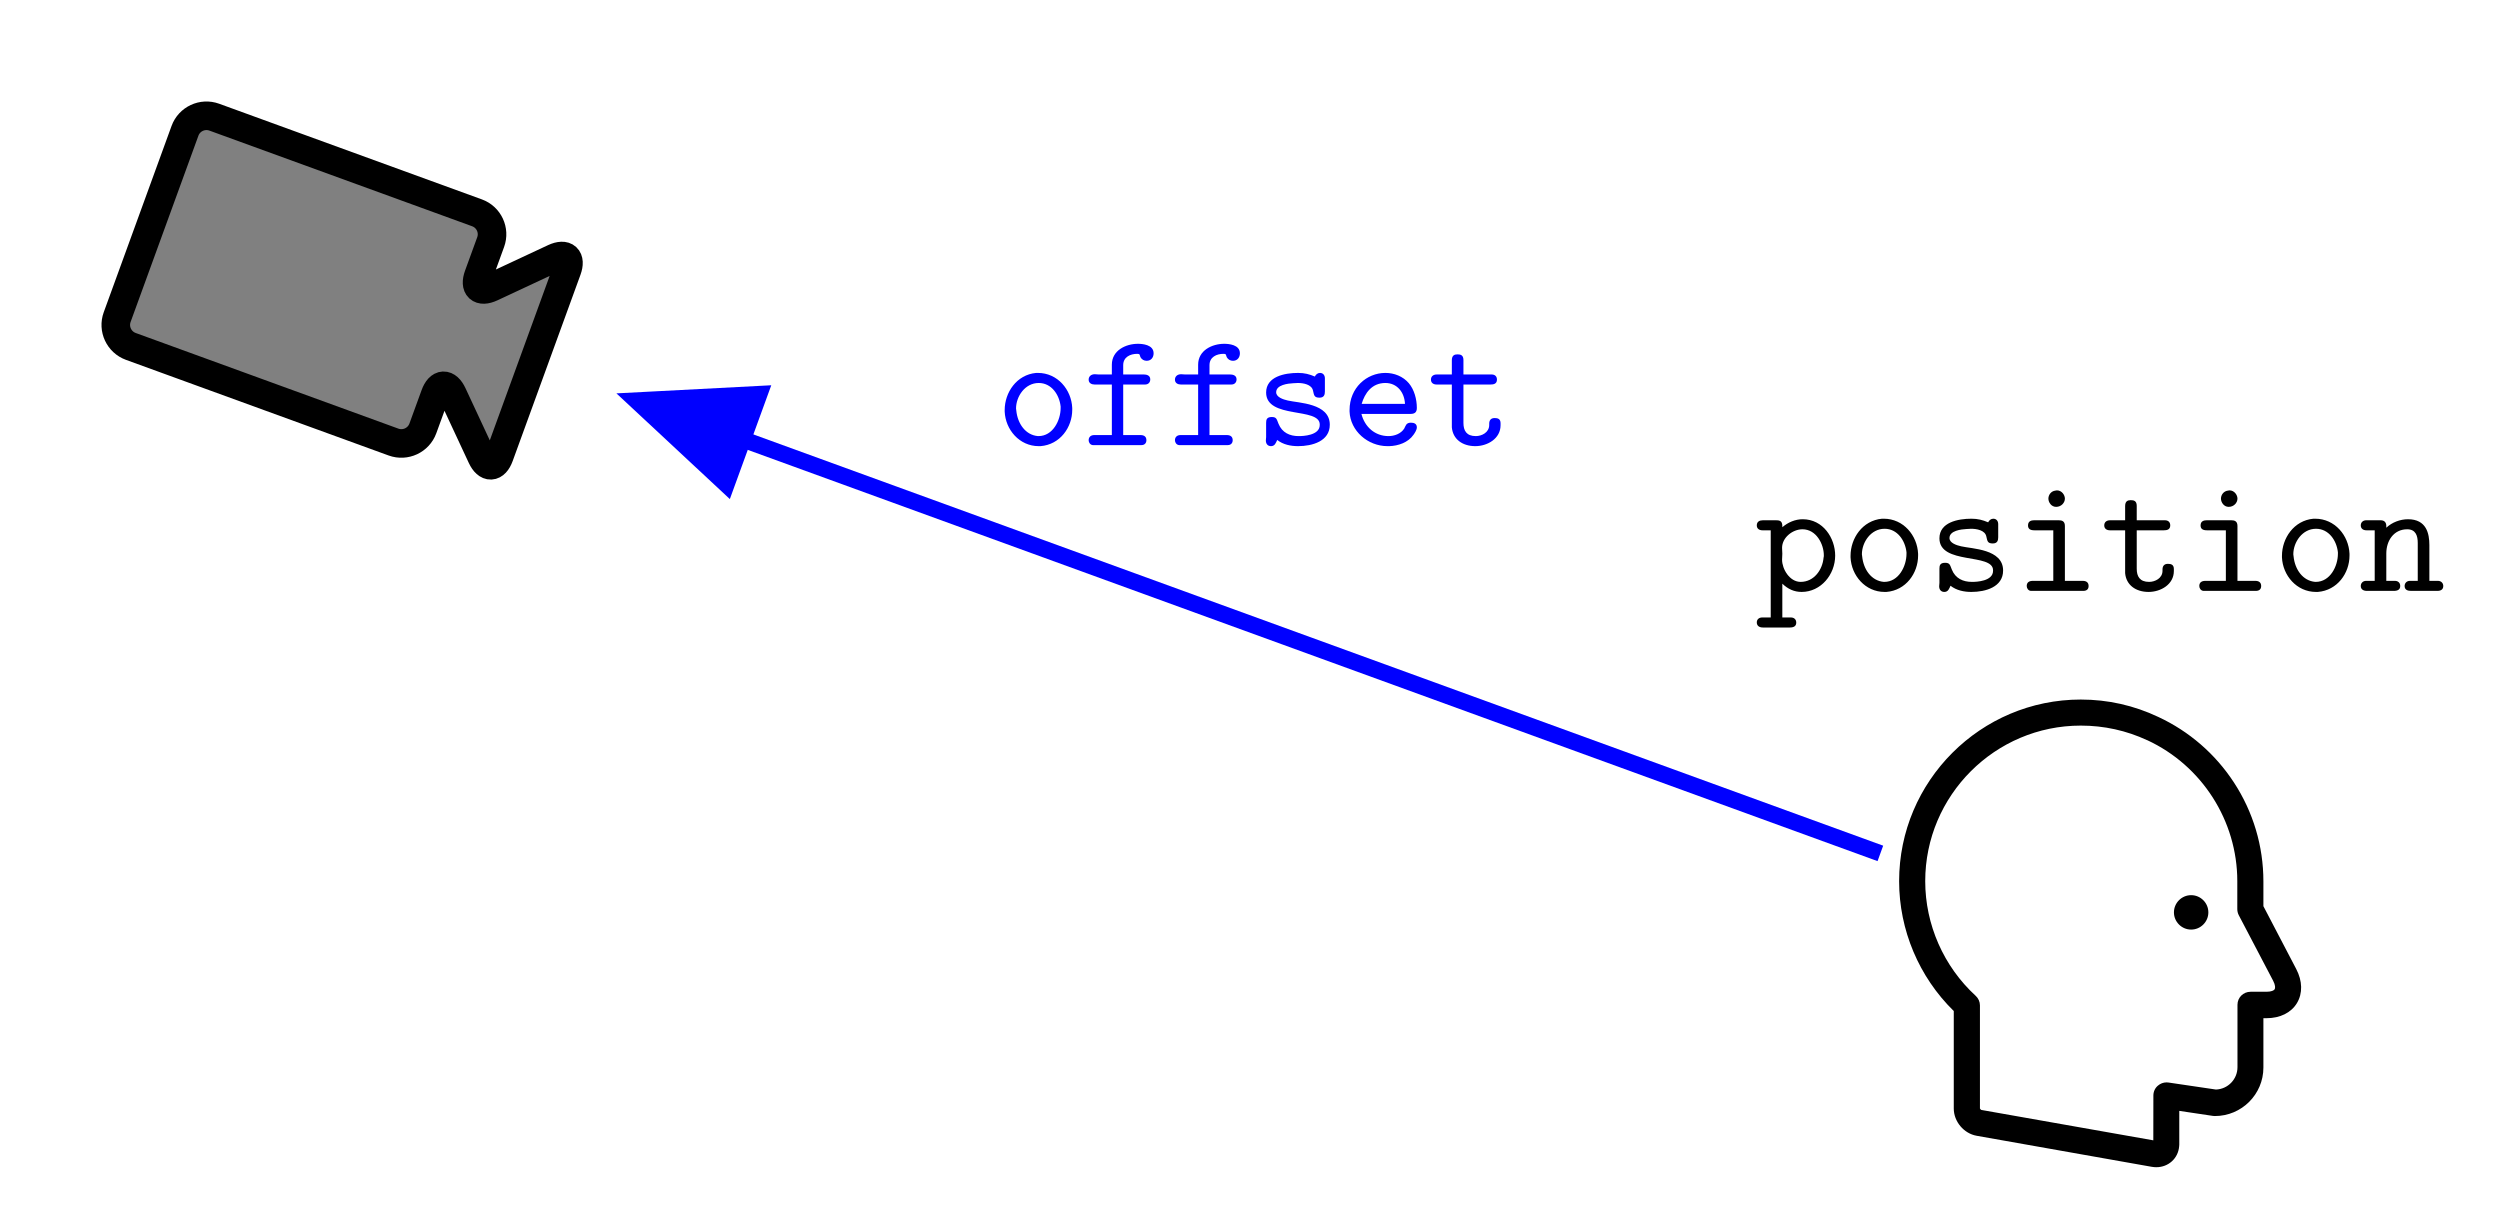
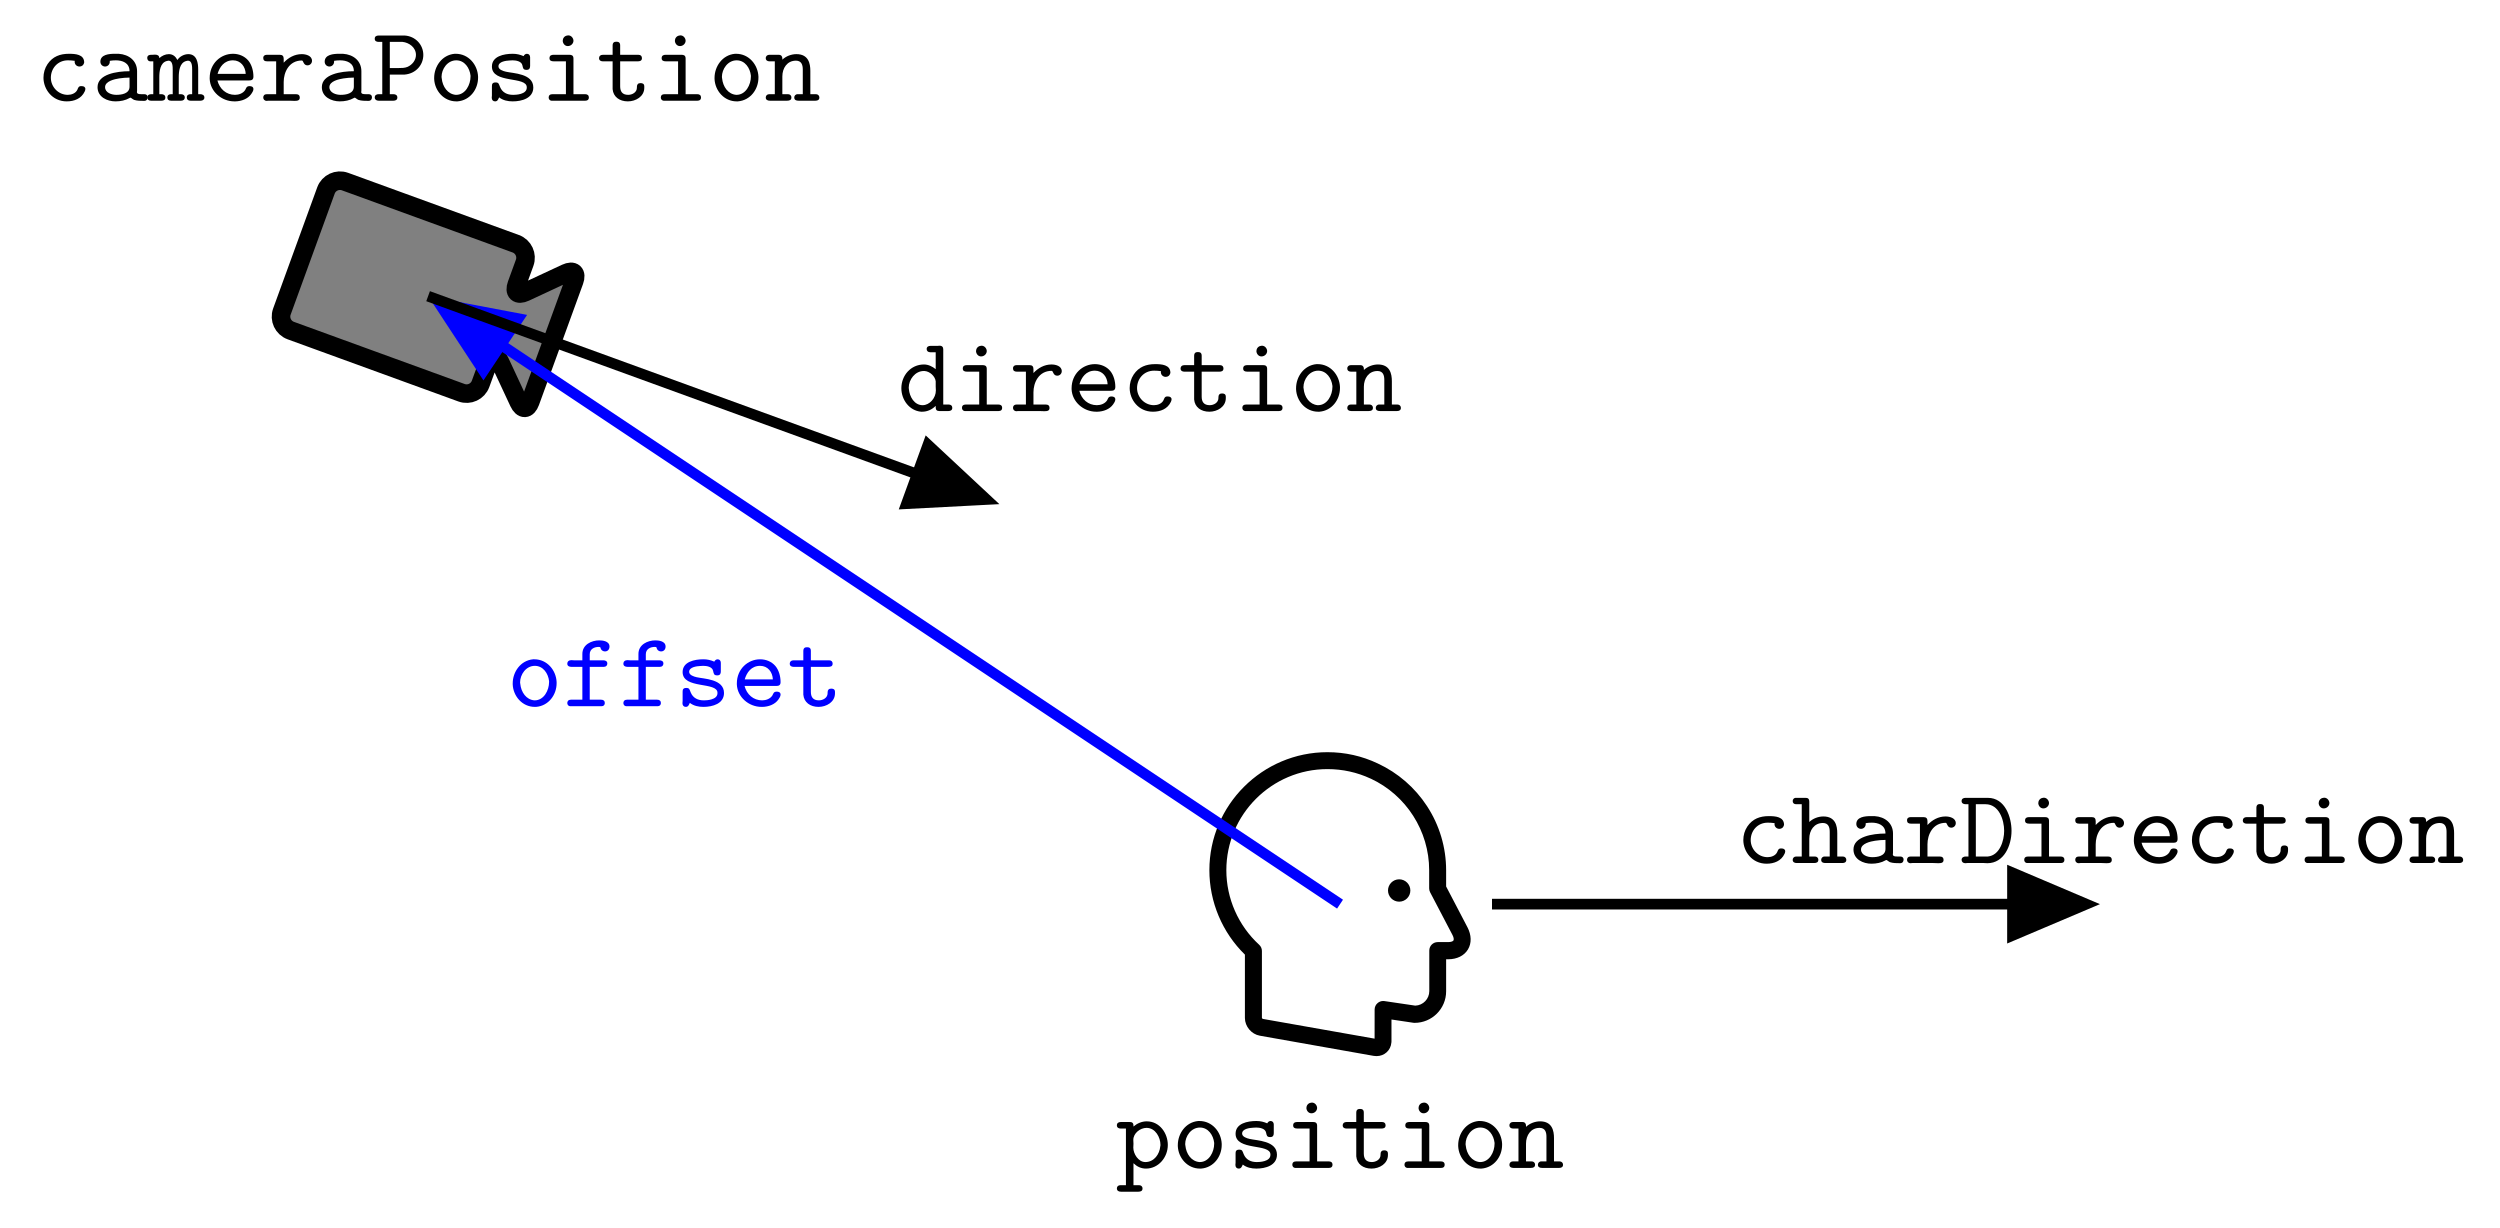
- <svg xmlns="http://www.w3.org/2000/svg" xmlns:xlink="http://www.w3.org/1999/xlink" width="151.52" height="74.062" viewBox="0 0 151.52 74.062">
+ <svg xmlns="http://www.w3.org/2000/svg" xmlns:xlink="http://www.w3.org/1999/xlink" width="233.138" height="114.463" viewBox="0 0 233.138 114.463">
  <defs>
    <g>
      <g id="glyph-0-0">
-         <path d="M 2.469 -4.391 C 1.281 -4.281 0.562 -3.203 0.562 -2.141 L 0.562 -2.047 C 0.609 -0.953 1.453 0.047 2.625 0.047 L 2.734 0.047 C 3.922 -0.047 4.656 -1.094 4.656 -2.156 L 4.656 -2.266 C 4.609 -3.375 3.766 -4.391 2.578 -4.391 Z M 1.266 -2.109 C 1.266 -2.141 1.25 -2.188 1.25 -2.234 C 1.25 -2.969 1.797 -3.781 2.625 -3.781 C 3.406 -3.781 3.875 -3.062 3.953 -2.359 L 3.953 -2.266 C 3.953 -1.516 3.484 -0.562 2.609 -0.562 L 2.578 -0.562 C 1.828 -0.625 1.344 -1.312 1.266 -2.109 Z M 1.266 -2.109 " />
+         <path d="M 3.656 -3.734 C 3.656 -3.703 3.641 -3.672 3.641 -3.656 C 3.641 -3.359 3.875 -3.203 4.094 -3.203 C 4.297 -3.203 4.469 -3.312 4.531 -3.578 C 4.531 -4.344 3.703 -4.391 3.109 -4.391 C 2.281 -4.391 1.594 -4.141 1.109 -3.422 C 0.859 -3.047 0.734 -2.609 0.734 -2.156 C 0.734 -1.109 1.531 0.047 2.906 0.047 C 3.594 0.047 4.266 -0.203 4.578 -0.875 C 4.609 -0.938 4.641 -1.031 4.641 -1.109 C 4.641 -1.281 4.5 -1.375 4.312 -1.375 L 4.219 -1.375 C 4 -1.375 3.953 -1.172 3.891 -1.031 C 3.734 -0.703 3.344 -0.562 3 -0.562 C 2.109 -0.562 1.422 -1.312 1.422 -2.156 C 1.422 -3.016 2.047 -3.781 3.016 -3.781 C 3.234 -3.781 3.438 -3.766 3.656 -3.734 Z M 3.656 -3.734 " />
      </g>
      <g id="glyph-0-1">
-         <path d="M 1.828 -4.297 L 1.031 -4.297 C 0.953 -4.297 0.875 -4.312 0.797 -4.312 C 0.562 -4.312 0.422 -4.172 0.422 -3.984 C 0.422 -3.766 0.609 -3.688 0.781 -3.688 L 1.828 -3.688 L 1.828 -0.625 L 0.984 -0.625 C 0.922 -0.625 0.844 -0.625 0.766 -0.625 C 0.531 -0.625 0.422 -0.484 0.422 -0.312 C 0.422 -0.172 0.516 -0.031 0.672 -0.016 L 3.625 -0.016 C 3.812 -0.016 3.922 -0.141 3.922 -0.312 C 3.922 -0.516 3.797 -0.625 3.562 -0.625 C 3.484 -0.625 3.422 -0.625 3.344 -0.625 L 2.516 -0.625 L 2.516 -3.688 L 3.844 -3.688 C 4.031 -3.688 4.156 -3.812 4.156 -4 C 4.156 -4.25 3.922 -4.297 3.766 -4.297 L 2.516 -4.297 L 2.516 -4.859 C 2.516 -5.359 2.953 -5.547 3.359 -5.547 C 3.562 -5.547 3.5 -5.469 3.562 -5.344 C 3.641 -5.203 3.781 -5.125 3.938 -5.125 C 4.203 -5.125 4.359 -5.328 4.359 -5.578 C 4.359 -6.109 3.672 -6.156 3.406 -6.156 C 2.688 -6.156 1.828 -5.766 1.828 -4.891 Z M 1.828 -4.297 " />
+         <path d="M 1.688 -3.734 C 1.859 -3.766 2.062 -3.781 2.25 -3.781 C 2.844 -3.781 3.531 -3.562 3.531 -2.766 C 2.328 -2.766 0.547 -2.484 0.547 -1.281 C 0.547 -0.344 1.469 0.047 2.219 0.047 C 2.688 0.047 3.156 -0.047 3.531 -0.266 C 3.562 -0.281 3.578 -0.297 3.609 -0.297 L 3.625 -0.297 C 3.672 -0.297 3.812 -0.156 3.953 -0.094 C 4.234 0 4.594 0 4.891 0 C 5.125 0 5.219 -0.156 5.219 -0.328 L 5.219 -0.359 C 5.219 -0.531 5.078 -0.625 4.906 -0.625 L 4.609 -0.625 C 4.422 -0.625 4.219 -0.641 4.219 -0.828 C 4.219 -0.875 4.234 -0.922 4.234 -0.953 L 4.234 -2.766 C 4.234 -3.719 3.5 -4.328 2.516 -4.391 L 2.156 -4.391 C 1.641 -4.391 0.812 -4.328 0.812 -3.656 C 0.812 -3.375 1.031 -3.203 1.25 -3.203 C 1.5 -3.203 1.688 -3.406 1.688 -3.641 C 1.688 -3.672 1.688 -3.703 1.688 -3.734 Z M 3.531 -2.172 L 3.531 -1.328 C 3.531 -0.672 2.797 -0.562 2.297 -0.562 C 1.875 -0.562 1.25 -0.75 1.25 -1.281 C 1.25 -1.844 2.156 -2.031 2.562 -2.094 C 2.875 -2.141 3.203 -2.172 3.531 -2.172 Z M 3.531 -2.172 " />
      </g>
      <g id="glyph-0-2">
-         <path d="M 1.391 -0.328 C 1.75 -0.047 2.203 0.047 2.656 0.047 C 3.516 0.047 4.578 -0.25 4.578 -1.25 C 4.578 -2.562 2.688 -2.562 2.031 -2.719 C 1.75 -2.781 1.328 -2.922 1.328 -3.219 C 1.328 -3.672 2.047 -3.75 2.359 -3.766 C 2.453 -3.766 2.547 -3.781 2.641 -3.781 C 2.953 -3.781 3.484 -3.703 3.562 -3.312 C 3.625 -3.047 3.625 -2.891 3.953 -2.891 C 4.234 -2.891 4.281 -3.078 4.281 -3.266 L 4.281 -4.062 C 4.281 -4.25 4.172 -4.391 3.984 -4.391 C 3.844 -4.391 3.734 -4.297 3.672 -4.172 C 3.344 -4.312 3.047 -4.391 2.656 -4.391 C 1.844 -4.391 0.719 -4.172 0.719 -3.203 C 0.719 -1.578 3.969 -2.328 3.969 -1.266 L 3.969 -1.234 C 3.969 -0.594 2.938 -0.562 2.719 -0.562 L 2.688 -0.562 C 2.156 -0.562 1.688 -0.766 1.469 -1.312 C 1.359 -1.578 1.359 -1.719 1.062 -1.719 C 0.75 -1.719 0.719 -1.547 0.719 -1.359 L 0.719 -0.5 C 0.719 -0.438 0.703 -0.375 0.703 -0.297 C 0.703 -0.078 0.828 0.047 1.016 0.047 C 1.25 0.047 1.312 -0.156 1.391 -0.328 Z M 1.391 -0.328 " />
+         <path d="M 1.078 -3.984 C 1.078 -4.25 0.875 -4.312 0.672 -4.312 C 0.594 -4.312 0.5 -4.297 0.422 -4.297 L 0.312 -4.297 C 0.125 -4.297 -0.047 -4.234 -0.047 -4 C -0.047 -3.844 0.047 -3.703 0.203 -3.688 L 0.516 -3.688 L 0.516 -0.625 C 0.453 -0.625 0.406 -0.625 0.328 -0.625 C 0.125 -0.625 -0.047 -0.531 -0.047 -0.312 C -0.047 -0.125 0.094 -0.016 0.297 -0.016 L 1.281 -0.016 C 1.484 -0.016 1.641 -0.094 1.641 -0.312 C 1.641 -0.531 1.469 -0.625 1.266 -0.625 C 1.203 -0.625 1.141 -0.625 1.078 -0.625 L 1.078 -2.188 C 1.078 -2.766 1.156 -3.562 1.781 -3.719 C 1.828 -3.734 1.891 -3.75 1.938 -3.75 C 2.328 -3.75 2.328 -3.188 2.328 -2.875 L 2.328 -0.625 L 2.188 -0.625 C 1.969 -0.625 1.828 -0.531 1.828 -0.312 C 1.828 -0.125 1.938 -0.016 2.172 -0.016 L 3.109 -0.016 C 3.312 -0.016 3.453 -0.125 3.453 -0.312 C 3.453 -0.531 3.281 -0.625 3.078 -0.625 C 3.016 -0.625 2.953 -0.625 2.891 -0.625 L 2.891 -2.188 C 2.891 -2.766 2.969 -3.562 3.594 -3.719 C 3.641 -3.734 3.703 -3.75 3.75 -3.75 C 4.141 -3.75 4.141 -3.188 4.141 -2.875 L 4.141 -0.625 L 4 -0.625 C 3.781 -0.625 3.641 -0.531 3.641 -0.312 C 3.641 -0.125 3.766 -0.016 3.984 -0.016 L 4.922 -0.016 C 5.141 -0.016 5.281 -0.125 5.281 -0.312 C 5.281 -0.531 5.094 -0.625 4.891 -0.625 C 4.828 -0.625 4.766 -0.625 4.703 -0.625 L 4.703 -2.938 C 4.703 -3.484 4.609 -4.359 3.781 -4.359 C 3.375 -4.359 2.938 -4.109 2.766 -3.812 C 2.594 -4.141 2.344 -4.359 1.969 -4.359 C 1.641 -4.359 1.312 -4.203 1.078 -3.984 Z M 1.078 -3.984 " />
      </g>
      <g id="glyph-0-3">
        <path d="M 1.266 -1.906 L 4.234 -1.906 C 4.453 -1.906 4.625 -1.969 4.625 -2.266 C 4.625 -2.797 4.469 -3.375 4.141 -3.766 C 3.781 -4.188 3.25 -4.391 2.719 -4.391 C 1.578 -4.391 0.547 -3.484 0.547 -2.141 L 0.547 -2.047 C 0.594 -0.875 1.656 0.047 2.844 0.047 L 2.953 0.047 C 3.5 0.031 4.094 -0.172 4.422 -0.641 C 4.5 -0.75 4.625 -0.938 4.625 -1.094 C 4.625 -1.312 4.453 -1.375 4.266 -1.375 C 3.969 -1.375 3.953 -1.188 3.859 -1.016 C 3.656 -0.703 3.266 -0.562 2.906 -0.562 C 2.094 -0.562 1.469 -1.109 1.266 -1.906 Z M 1.281 -2.516 C 1.469 -3.156 1.891 -3.781 2.719 -3.781 C 3.438 -3.781 3.875 -3.203 3.906 -2.516 Z M 1.281 -2.516 " />
      </g>
      <g id="glyph-0-4">
+         <path d="M 2.219 -3.562 L 2.219 -3.922 C 2.219 -4.172 2.109 -4.297 1.859 -4.297 L 0.641 -4.297 C 0.453 -4.297 0.312 -4.203 0.312 -4 C 0.312 -3.781 0.438 -3.688 0.672 -3.688 L 1.516 -3.688 L 1.516 -0.625 L 0.656 -0.625 C 0.422 -0.625 0.312 -0.5 0.312 -0.312 C 0.312 -0.156 0.422 0 0.641 0 C 0.688 0 0.75 -0.016 0.797 -0.016 L 2.766 -0.016 C 2.906 -0.016 3.078 0 3.234 0 C 3.531 0 3.719 -0.047 3.719 -0.312 C 3.719 -0.5 3.609 -0.625 3.359 -0.625 L 2.219 -0.625 L 2.219 -1.766 C 2.219 -2.656 2.703 -3.766 3.922 -3.766 C 4.062 -3.766 4.047 -3.312 4.438 -3.312 C 4.656 -3.312 4.859 -3.484 4.859 -3.734 C 4.859 -4.219 4.281 -4.359 3.906 -4.359 C 3.234 -4.359 2.656 -4.031 2.219 -3.562 Z M 2.219 -3.562 " />
+       </g>
+       <g id="glyph-0-5">
+         <path d="M 0.953 -5.5 L 0.953 -0.625 L 0.625 -0.625 C 0.406 -0.625 0.25 -0.531 0.25 -0.312 C 0.25 -0.125 0.406 -0.016 0.609 -0.016 L 2 -0.016 C 2.188 -0.016 2.359 -0.094 2.359 -0.312 C 2.359 -0.516 2.219 -0.625 1.984 -0.625 L 1.656 -0.625 L 1.656 -2.453 L 3.047 -2.453 C 4.109 -2.547 4.781 -3.375 4.781 -4.281 C 4.781 -5.25 4.031 -6.031 3.047 -6.094 L 0.609 -6.094 C 0.391 -6.094 0.25 -6 0.25 -5.797 C 0.25 -5.578 0.406 -5.5 0.625 -5.5 Z M 1.656 -3.062 L 1.656 -5.5 L 2.844 -5.5 C 3.438 -5.438 4.094 -5 4.094 -4.281 C 4.094 -3.812 3.766 -3.375 3.312 -3.172 C 3.047 -3.062 2.766 -3.062 2.5 -3.062 Z M 1.656 -3.062 " />
+       </g>
+       <g id="glyph-0-6">
+         <path d="M 2.469 -4.391 C 1.281 -4.281 0.562 -3.203 0.562 -2.141 L 0.562 -2.047 C 0.609 -0.953 1.453 0.047 2.625 0.047 L 2.734 0.047 C 3.922 -0.047 4.656 -1.094 4.656 -2.156 L 4.656 -2.266 C 4.609 -3.375 3.766 -4.391 2.578 -4.391 Z M 1.266 -2.109 C 1.266 -2.141 1.25 -2.188 1.25 -2.234 C 1.25 -2.969 1.797 -3.781 2.625 -3.781 C 3.406 -3.781 3.875 -3.062 3.953 -2.359 L 3.953 -2.266 C 3.953 -1.516 3.484 -0.562 2.609 -0.562 L 2.578 -0.562 C 1.828 -0.625 1.344 -1.312 1.266 -2.109 Z M 1.266 -2.109 " />
+       </g>
+       <g id="glyph-0-7">
+         <path d="M 1.391 -0.328 C 1.75 -0.047 2.203 0.047 2.656 0.047 C 3.516 0.047 4.578 -0.25 4.578 -1.25 C 4.578 -2.562 2.688 -2.562 2.031 -2.719 C 1.75 -2.781 1.328 -2.922 1.328 -3.219 C 1.328 -3.672 2.047 -3.75 2.359 -3.766 C 2.453 -3.766 2.547 -3.781 2.641 -3.781 C 2.953 -3.781 3.484 -3.703 3.562 -3.312 C 3.625 -3.047 3.625 -2.891 3.953 -2.891 C 4.234 -2.891 4.281 -3.078 4.281 -3.266 L 4.281 -4.062 C 4.281 -4.25 4.172 -4.391 3.984 -4.391 C 3.844 -4.391 3.734 -4.297 3.672 -4.172 C 3.344 -4.312 3.047 -4.391 2.656 -4.391 C 1.844 -4.391 0.719 -4.172 0.719 -3.203 C 0.719 -1.578 3.969 -2.328 3.969 -1.266 L 3.969 -1.234 C 3.969 -0.594 2.938 -0.562 2.719 -0.562 L 2.688 -0.562 C 2.156 -0.562 1.688 -0.766 1.469 -1.312 C 1.359 -1.578 1.359 -1.719 1.062 -1.719 C 0.75 -1.719 0.719 -1.547 0.719 -1.359 L 0.719 -0.5 C 0.719 -0.438 0.703 -0.375 0.703 -0.297 C 0.703 -0.078 0.828 0.047 1.016 0.047 C 1.25 0.047 1.312 -0.156 1.391 -0.328 Z M 1.391 -0.328 " />
+       </g>
+       <g id="glyph-0-8">
+         <path d="M 2.391 -3.688 L 2.391 -0.625 L 1.156 -0.625 C 0.906 -0.625 0.781 -0.516 0.781 -0.312 C 0.781 -0.172 0.875 -0.031 1.031 -0.016 L 4.203 -0.016 C 4.422 -0.016 4.531 -0.125 4.531 -0.312 C 4.531 -0.516 4.406 -0.625 4.172 -0.625 C 4.094 -0.625 4.016 -0.625 3.953 -0.625 L 3.094 -0.625 L 3.094 -3.953 C 3.094 -4.25 2.906 -4.297 2.719 -4.297 L 1.234 -4.297 C 1.062 -4.297 0.859 -4.25 0.859 -3.984 C 0.859 -3.766 1 -3.688 1.25 -3.688 Z M 2.516 -6.094 C 2.25 -6.062 2.094 -5.828 2.094 -5.609 C 2.094 -5.391 2.266 -5.109 2.562 -5.109 C 2.875 -5.109 3.094 -5.359 3.094 -5.609 C 3.094 -5.828 2.906 -6.109 2.609 -6.109 C 2.578 -6.109 2.547 -6.094 2.516 -6.094 Z M 2.516 -6.094 " />
+       </g>
+       <g id="glyph-0-9">
        <path d="M 1.516 -4.297 L 0.609 -4.297 C 0.375 -4.297 0.25 -4.172 0.25 -3.984 C 0.25 -3.781 0.406 -3.688 0.594 -3.688 L 1.516 -3.688 L 1.516 -1.094 C 1.578 -0.375 2.156 0.047 2.938 0.047 C 3.672 0.047 4.469 -0.406 4.469 -1.219 L 4.469 -1.344 C 4.469 -1.609 4.297 -1.656 4.109 -1.656 C 3.891 -1.656 3.781 -1.531 3.781 -1.312 L 3.781 -1.234 C 3.781 -0.781 3.328 -0.562 2.969 -0.562 C 2.406 -0.562 2.219 -0.891 2.219 -1.359 L 2.219 -3.688 L 3.859 -3.688 C 4.031 -3.688 4.25 -3.719 4.25 -3.984 C 4.25 -4.172 4.141 -4.297 3.922 -4.297 L 2.219 -4.297 L 2.219 -5.172 C 2.219 -5.469 2.047 -5.516 1.859 -5.516 C 1.672 -5.516 1.516 -5.453 1.516 -5.156 Z M 1.516 -4.297 " />
      </g>
-       <g id="glyph-0-5">
+       <g id="glyph-0-10">
+         <path d="M 1.656 -3.844 L 1.656 -3.953 C 1.656 -4.141 1.562 -4.297 1.312 -4.297 L 0.438 -4.297 C 0.266 -4.297 0.109 -4.188 0.109 -3.984 C 0.109 -3.781 0.266 -3.688 0.453 -3.688 L 0.953 -3.688 L 0.953 -0.625 L 0.438 -0.625 C 0.234 -0.625 0.109 -0.484 0.109 -0.312 C 0.109 -0.109 0.266 -0.016 0.484 -0.016 L 2.109 -0.016 C 2.344 -0.016 2.5 -0.094 2.5 -0.312 C 2.5 -0.516 2.359 -0.625 2.172 -0.625 L 1.656 -0.625 L 1.656 -2.281 C 1.656 -3.062 2.109 -3.75 2.922 -3.75 C 3.438 -3.75 3.562 -3.359 3.562 -2.922 L 3.562 -0.625 L 3.094 -0.625 C 2.875 -0.625 2.766 -0.469 2.766 -0.312 C 2.766 -0.078 2.953 -0.016 3.156 -0.016 L 4.75 -0.016 C 4.969 -0.016 5.109 -0.109 5.109 -0.312 C 5.109 -0.484 4.984 -0.625 4.781 -0.625 L 4.266 -0.625 L 4.266 -2.797 C 4.266 -3.484 4.094 -4.359 2.969 -4.359 C 2.5 -4.359 2 -4.172 1.656 -3.844 Z M 1.656 -3.844 " />
+       </g>
+       <g id="glyph-0-11">
+         <path d="M 1.828 -4.297 L 1.031 -4.297 C 0.953 -4.297 0.875 -4.312 0.797 -4.312 C 0.562 -4.312 0.422 -4.172 0.422 -3.984 C 0.422 -3.766 0.609 -3.688 0.781 -3.688 L 1.828 -3.688 L 1.828 -0.625 L 0.984 -0.625 C 0.922 -0.625 0.844 -0.625 0.766 -0.625 C 0.531 -0.625 0.422 -0.484 0.422 -0.312 C 0.422 -0.172 0.516 -0.031 0.672 -0.016 L 3.625 -0.016 C 3.812 -0.016 3.922 -0.141 3.922 -0.312 C 3.922 -0.516 3.797 -0.625 3.562 -0.625 C 3.484 -0.625 3.422 -0.625 3.344 -0.625 L 2.516 -0.625 L 2.516 -3.688 L 3.844 -3.688 C 4.031 -3.688 4.156 -3.812 4.156 -4 C 4.156 -4.25 3.922 -4.297 3.766 -4.297 L 2.516 -4.297 L 2.516 -4.859 C 2.516 -5.359 2.953 -5.547 3.359 -5.547 C 3.562 -5.547 3.5 -5.469 3.562 -5.344 C 3.641 -5.203 3.781 -5.125 3.938 -5.125 C 4.203 -5.125 4.359 -5.328 4.359 -5.578 C 4.359 -6.109 3.672 -6.156 3.406 -6.156 C 2.688 -6.156 1.828 -5.766 1.828 -4.891 Z M 1.828 -4.297 " />
+       </g>
+       <g id="glyph-0-12">
+         <path d="M 0.953 -5.5 L 0.953 -0.625 L 0.438 -0.625 C 0.234 -0.625 0.109 -0.484 0.109 -0.312 C 0.109 -0.109 0.266 -0.016 0.484 -0.016 L 2.109 -0.016 C 2.344 -0.016 2.5 -0.094 2.5 -0.312 C 2.5 -0.516 2.359 -0.625 2.172 -0.625 L 1.656 -0.625 L 1.656 -2.281 C 1.656 -3.062 2.109 -3.75 2.922 -3.75 C 3.438 -3.75 3.562 -3.359 3.562 -2.922 L 3.562 -0.625 L 3.094 -0.625 C 2.875 -0.625 2.766 -0.469 2.766 -0.312 C 2.766 -0.078 2.953 -0.016 3.156 -0.016 L 4.75 -0.016 C 4.969 -0.016 5.109 -0.109 5.109 -0.312 C 5.109 -0.484 4.984 -0.625 4.781 -0.625 L 4.266 -0.625 L 4.266 -2.797 C 4.266 -3.484 4.094 -4.359 2.969 -4.359 C 2.5 -4.359 2 -4.172 1.656 -3.844 L 1.656 -5.719 C 1.656 -6.062 1.484 -6.094 1.281 -6.094 L 0.359 -6.094 C 0.219 -6.078 0.109 -5.953 0.109 -5.797 C 0.109 -5.609 0.234 -5.5 0.422 -5.5 Z M 0.953 -5.5 " />
+       </g>
+       <g id="glyph-0-13">
+         <path d="M 0.812 -5.5 L 0.812 -0.625 L 0.547 -0.625 C 0.359 -0.625 0.172 -0.531 0.172 -0.312 C 0.172 -0.125 0.312 0 0.516 0 C 0.594 0 0.641 -0.016 0.703 -0.016 L 2.25 -0.016 C 2.359 -0.016 2.469 0 2.578 0 C 4.141 0 4.828 -1.672 4.828 -3.016 C 4.828 -4.281 4.234 -6.094 2.625 -6.094 L 0.531 -6.094 C 0.328 -6.094 0.172 -6 0.172 -5.797 C 0.172 -5.609 0.312 -5.5 0.547 -5.5 Z M 1.5 -0.625 L 1.5 -5.5 L 2.406 -5.5 C 3.656 -5.5 4.141 -4.047 4.141 -3.016 C 4.141 -2.109 3.734 -0.734 2.625 -0.625 Z M 1.5 -0.625 " />
+       </g>
+       <g id="glyph-0-14">
        <path d="M 1.656 -3.875 L 1.656 -3.953 C 1.656 -4.281 1.453 -4.297 1.266 -4.297 L 0.484 -4.297 C 0.281 -4.297 0.109 -4.219 0.109 -3.984 C 0.109 -3.781 0.266 -3.688 0.453 -3.688 L 0.953 -3.688 L 0.953 1.594 L 0.438 1.594 C 0.234 1.594 0.109 1.719 0.109 1.891 C 0.109 2.109 0.266 2.203 0.484 2.203 L 2.109 2.203 C 2.344 2.203 2.5 2.125 2.5 1.906 C 2.5 1.703 2.359 1.594 2.172 1.594 L 1.656 1.594 L 1.656 -0.453 C 2 -0.125 2.375 0.047 2.828 0.047 C 3.984 0.047 4.859 -1 4.859 -2.156 C 4.859 -3.219 4.125 -4.359 2.891 -4.359 C 2.438 -4.359 2 -4.172 1.656 -3.875 Z M 4.156 -2.031 C 4.094 -1.297 3.578 -0.562 2.766 -0.562 C 2.094 -0.562 1.641 -1.344 1.641 -1.906 C 1.641 -2.031 1.656 -2.156 1.656 -2.266 C 1.656 -2.375 1.641 -2.5 1.641 -2.625 C 1.641 -3.25 2.281 -3.75 2.875 -3.75 C 3.719 -3.75 4.172 -2.844 4.172 -2.172 C 4.172 -2.125 4.172 -2.078 4.156 -2.031 Z M 4.156 -2.031 " />
      </g>
-       <g id="glyph-0-6">
-         <path d="M 2.391 -3.688 L 2.391 -0.625 L 1.156 -0.625 C 0.906 -0.625 0.781 -0.516 0.781 -0.312 C 0.781 -0.172 0.875 -0.031 1.031 -0.016 L 4.203 -0.016 C 4.422 -0.016 4.531 -0.125 4.531 -0.312 C 4.531 -0.516 4.406 -0.625 4.172 -0.625 C 4.094 -0.625 4.016 -0.625 3.953 -0.625 L 3.094 -0.625 L 3.094 -3.953 C 3.094 -4.25 2.906 -4.297 2.719 -4.297 L 1.234 -4.297 C 1.062 -4.297 0.859 -4.25 0.859 -3.984 C 0.859 -3.766 1 -3.688 1.25 -3.688 Z M 2.516 -6.094 C 2.25 -6.062 2.094 -5.828 2.094 -5.609 C 2.094 -5.391 2.266 -5.109 2.562 -5.109 C 2.875 -5.109 3.094 -5.359 3.094 -5.609 C 3.094 -5.828 2.906 -6.109 2.609 -6.109 C 2.578 -6.109 2.547 -6.094 2.516 -6.094 Z M 2.516 -6.094 " />
-       </g>
-       <g id="glyph-0-7">
-         <path d="M 1.656 -3.844 L 1.656 -3.953 C 1.656 -4.141 1.562 -4.297 1.312 -4.297 L 0.438 -4.297 C 0.266 -4.297 0.109 -4.188 0.109 -3.984 C 0.109 -3.781 0.266 -3.688 0.453 -3.688 L 0.953 -3.688 L 0.953 -0.625 L 0.438 -0.625 C 0.234 -0.625 0.109 -0.484 0.109 -0.312 C 0.109 -0.109 0.266 -0.016 0.484 -0.016 L 2.109 -0.016 C 2.344 -0.016 2.5 -0.094 2.5 -0.312 C 2.5 -0.516 2.359 -0.625 2.172 -0.625 L 1.656 -0.625 L 1.656 -2.281 C 1.656 -3.062 2.109 -3.75 2.922 -3.75 C 3.438 -3.75 3.562 -3.359 3.562 -2.922 L 3.562 -0.625 L 3.094 -0.625 C 2.875 -0.625 2.766 -0.469 2.766 -0.312 C 2.766 -0.078 2.953 -0.016 3.156 -0.016 L 4.75 -0.016 C 4.969 -0.016 5.109 -0.109 5.109 -0.312 C 5.109 -0.484 4.984 -0.625 4.781 -0.625 L 4.266 -0.625 L 4.266 -2.797 C 4.266 -3.484 4.094 -4.359 2.969 -4.359 C 2.5 -4.359 2 -4.172 1.656 -3.844 Z M 1.656 -3.844 " />
+       <g id="glyph-0-15">
+         <path d="M 3.562 -5.5 L 3.562 -3.922 C 3.25 -4.172 2.875 -4.359 2.469 -4.359 C 1.234 -4.359 0.359 -3.328 0.359 -2.141 C 0.359 -1.062 1.109 -0.047 2.203 0.047 L 2.297 0.047 C 2.781 0.047 3.219 -0.156 3.562 -0.5 L 3.562 -0.344 C 3.562 -0.125 3.672 -0.016 3.906 -0.016 L 4.75 -0.016 C 4.938 -0.016 5.109 -0.094 5.109 -0.312 C 5.109 -0.516 4.969 -0.625 4.766 -0.625 L 4.266 -0.625 L 4.266 -5.766 C 4.266 -5.969 4.172 -6.109 3.922 -6.109 C 3.859 -6.109 3.797 -6.094 3.734 -6.094 L 3.078 -6.094 C 2.891 -6.094 2.719 -6.016 2.719 -5.797 C 2.719 -5.625 2.844 -5.5 3.047 -5.5 Z M 1.062 -2.047 C 1.062 -2.094 1.047 -2.141 1.047 -2.188 C 1.047 -2.953 1.641 -3.75 2.453 -3.75 L 2.516 -3.75 C 3.016 -3.719 3.5 -3.266 3.562 -2.797 L 3.562 -2.297 C 3.562 -2.188 3.578 -2.062 3.578 -1.938 C 3.578 -1.219 2.984 -0.562 2.344 -0.562 C 1.562 -0.562 1.125 -1.359 1.062 -2.047 Z M 1.062 -2.047 " />
      </g>
    </g>
    <clipPath id="clip-0">
-       <path clip-rule="nonzero" d="M 2 0.398 L 27 0.398 L 27 28.742 L 2 28.742 Z M 2 0.398 " />
+       <path clip-rule="nonzero" d="M 2 0.145 L 28 0.145 L 28 28.488 L 2 28.488 Z M 2 0.145 " />
    </clipPath>
    <clipPath id="clip-1">
-       <rect x="0" y="0" width="29" height="29" />
+       <rect x="0" y="0" width="30" height="29" />
    </clipPath>
    <g id="source-5" clip-path="url(#clip-1)">
      <g clip-path="url(#clip-0)">
-         <path fill-rule="nonzero" fill="rgb(0%, 0%, 0%)" fill-opacity="1" d="M 13.113 0.398 C 14.758 0.398 16.336 0.754 17.812 1.453 C 19.684 2.324 21.27 3.699 22.398 5.43 C 23.562 7.215 24.18 9.281 24.18 11.418 L 24.18 12.922 L 26.168 16.727 C 26.551 17.457 26.566 18.207 26.215 18.793 C 25.863 19.379 25.191 19.711 24.367 19.711 L 24.18 19.711 L 24.18 22.703 C 24.18 24.324 22.863 25.641 21.242 25.641 C 21.199 25.641 21.164 25.641 21.125 25.633 L 19.082 25.328 L 19.082 27.383 C 19.082 27.414 19.082 27.449 19.074 27.477 C 19.016 28.203 18.43 28.742 17.688 28.742 C 17.602 28.742 17.512 28.734 17.418 28.719 L 6.797 26.836 C 6.023 26.699 5.414 25.973 5.414 25.188 L 5.414 19.277 C 3.305 17.211 2.102 14.363 2.102 11.406 C 2.102 5.336 7.043 0.398 13.113 0.398 Z M 6.742 18.355 C 6.906 18.504 7 18.715 7 18.934 L 7 25.18 C 7.008 25.207 7.047 25.258 7.078 25.27 L 17.508 27.113 L 17.512 24.395 C 17.512 24.164 17.613 23.941 17.789 23.797 C 17.934 23.672 18.117 23.602 18.305 23.602 C 18.344 23.602 18.379 23.602 18.422 23.609 L 21.305 24.035 C 22.031 24.008 22.609 23.41 22.609 22.68 L 22.609 18.898 C 22.609 18.461 22.961 18.109 23.402 18.109 L 24.367 18.109 C 24.664 18.109 24.824 18.027 24.863 17.957 C 24.906 17.887 24.91 17.703 24.77 17.441 L 22.688 13.469 C 22.629 13.355 22.598 13.227 22.598 13.098 L 22.598 11.402 C 22.598 7.75 20.457 4.402 17.145 2.863 L 17.137 2.863 C 15.879 2.277 14.523 1.977 13.113 1.977 C 7.914 1.977 3.684 6.211 3.684 11.406 C 3.684 14.039 4.801 16.574 6.742 18.355 Z M 6.742 18.355 " />
+         <path fill-rule="nonzero" fill="rgb(0%, 0%, 0%)" fill-opacity="1" d="M 13.789 0.145 C 15.434 0.145 17.016 0.5 18.488 1.199 C 20.363 2.07 21.949 3.445 23.078 5.176 C 24.242 6.961 24.859 9.027 24.859 11.164 L 24.859 12.668 L 26.848 16.473 C 27.227 17.203 27.246 17.953 26.895 18.539 C 26.543 19.125 25.871 19.457 25.047 19.457 L 24.859 19.457 L 24.859 22.449 C 24.859 24.07 23.539 25.387 21.918 25.387 C 21.879 25.387 21.844 25.387 21.805 25.379 L 19.762 25.074 L 19.762 27.129 C 19.762 27.16 19.762 27.195 19.754 27.223 C 19.695 27.949 19.109 28.488 18.367 28.488 C 18.281 28.488 18.191 28.48 18.098 28.465 L 7.477 26.582 C 6.703 26.445 6.094 25.719 6.094 24.934 L 6.094 19.023 C 3.98 16.957 2.781 14.109 2.781 11.152 C 2.781 5.082 7.723 0.145 13.789 0.145 Z M 7.422 18.102 C 7.586 18.25 7.68 18.461 7.68 18.68 L 7.68 24.922 C 7.688 24.953 7.727 25.004 7.758 25.016 L 18.188 26.859 L 18.191 24.141 C 18.191 23.91 18.293 23.688 18.469 23.543 C 18.613 23.418 18.793 23.348 18.98 23.348 C 19.023 23.348 19.059 23.348 19.098 23.355 L 21.984 23.781 C 22.711 23.754 23.289 23.156 23.289 22.426 L 23.289 18.645 C 23.289 18.203 23.641 17.855 24.078 17.855 L 25.047 17.855 C 25.344 17.855 25.5 17.773 25.543 17.703 C 25.582 17.633 25.59 17.449 25.449 17.188 L 23.367 13.211 C 23.309 13.102 23.277 12.973 23.277 12.844 L 23.277 11.148 C 23.277 7.496 21.137 4.148 17.824 2.609 L 17.816 2.609 C 16.559 2.023 15.199 1.723 13.789 1.723 C 8.594 1.723 4.363 5.957 4.363 11.152 C 4.363 13.785 5.48 16.32 7.422 18.102 Z M 7.422 18.102 " />
      </g>
-       <path fill-rule="nonzero" fill="rgb(0%, 0%, 0%)" fill-opacity="1" d="M 19.801 12.254 C 20.375 12.254 20.844 12.723 20.844 13.297 C 20.844 13.871 20.375 14.34 19.801 14.34 C 19.227 14.34 18.758 13.871 18.758 13.297 C 18.758 12.723 19.227 12.254 19.801 12.254 Z M 19.801 12.254 " />
+       <path fill-rule="nonzero" fill="rgb(0%, 0%, 0%)" fill-opacity="1" d="M 20.48 12 C 21.055 12 21.523 12.469 21.523 13.043 C 21.523 13.617 21.055 14.086 20.48 14.086 C 19.906 14.086 19.438 13.617 19.438 13.043 C 19.438 12.469 19.906 12 20.48 12 Z M 20.48 12 " />
    </g>
    <clipPath id="clip-2">
-       <path clip-rule="nonzero" d="M 7 7 L 35 7 L 35 29 L 7 29 Z M 7 7 " />
+       <path clip-rule="nonzero" d="M 26 16 L 54 16 L 54 39 L 26 39 Z M 26 16 " />
    </clipPath>
    <clipPath id="clip-3">
-       <path clip-rule="nonzero" d="M 4.254 21.629 L 30.891 31.324 L 37.215 13.949 L 10.578 4.254 Z M 4.254 21.629 " />
+       <path clip-rule="nonzero" d="M 23.441 31.461 L 50.078 41.156 L 56.402 23.785 L 29.766 14.09 Z M 23.441 31.461 " />
    </clipPath>
    <clipPath id="clip-4">
-       <path clip-rule="nonzero" d="M 4 4 L 38 4 L 38 32 L 4 32 Z M 4 4 " />
+       <path clip-rule="nonzero" d="M 23 14 L 57 14 L 57 42 L 23 42 Z M 23 14 " />
    </clipPath>
    <clipPath id="clip-5">
-       <path clip-rule="nonzero" d="M 4.254 21.629 L 30.891 31.324 L 37.215 13.949 L 10.578 4.254 Z M 4.254 21.629 " />
+       <path clip-rule="nonzero" d="M 23.441 31.461 L 50.078 41.156 L 56.402 23.785 L 29.766 14.09 Z M 23.441 31.461 " />
    </clipPath>
  </defs>
-   <use xlink:href="#source-5" transform="matrix(1, 0, 0, 1, 113, 42)" />
+   <use xlink:href="#source-5" transform="matrix(1, 0, 0, 1, 110, 70)" />
  <g clip-path="url(#clip-2)">
    <g clip-path="url(#clip-3)">
-       <path fill-rule="nonzero" fill="rgb(50%, 50%, 50%)" fill-opacity="1" d="M 7.93 20.996 L 23.852 26.793 C 24.57 27.055 25.367 26.684 25.629 25.965 L 26.367 23.938 C 26.629 23.215 27.102 23.195 27.426 23.891 L 29.199 27.695 C 29.523 28.387 29.996 28.367 30.258 27.648 L 34.367 16.359 C 34.629 15.641 34.281 15.32 33.586 15.641 L 29.781 17.418 C 29.086 17.742 28.738 17.418 29 16.699 L 29.738 14.672 C 30 13.953 29.629 13.16 28.91 12.898 L 12.988 7.102 C 12.27 6.84 11.473 7.211 11.211 7.93 L 7.102 19.219 C 6.84 19.938 7.211 20.734 7.93 20.996 Z M 7.93 20.996 " />
+       <path fill-rule="nonzero" fill="rgb(50%, 50%, 50%)" fill-opacity="1" d="M 27.117 30.828 L 43.039 36.625 C 43.758 36.887 44.555 36.516 44.816 35.797 L 45.555 33.77 C 45.816 33.051 46.289 33.027 46.613 33.723 L 48.387 37.527 C 48.711 38.223 49.184 38.199 49.445 37.48 L 53.555 26.191 C 53.816 25.473 53.469 25.152 52.773 25.477 L 48.969 27.25 C 48.273 27.574 47.926 27.254 48.188 26.535 L 48.926 24.508 C 49.188 23.789 48.816 22.992 48.098 22.73 L 32.176 16.934 C 31.457 16.672 30.66 17.043 30.398 17.762 L 26.289 29.055 C 26.027 29.773 26.398 30.566 27.117 30.828 Z M 27.117 30.828 " />
    </g>
  </g>
  <g clip-path="url(#clip-4)">
    <g clip-path="url(#clip-5)">
-       <path fill="none" stroke-width="4.981" stroke-linecap="butt" stroke-linejoin="miter" stroke="rgb(0%, 0%, 0%)" stroke-opacity="1" stroke-miterlimit="10" d="M 3.983 -0 L 52.711 -0.005 C 54.91 -0.005 56.699 1.782 56.699 3.981 L 56.7 10.186 C 56.696 12.396 57.955 12.914 59.515 11.354 L 68.049 2.817 C 69.605 1.267 70.863 1.785 70.864 3.985 L 70.865 38.533 C 70.865 40.733 69.611 41.257 68.047 39.707 L 59.513 31.162 C 57.953 29.602 56.695 30.136 56.695 32.336 L 56.696 38.54 C 56.697 40.74 54.914 42.518 52.714 42.518 L 3.986 42.523 C 1.786 42.523 -0.002 40.737 -0.002 38.537 L -0.003 3.988 C -0.004 1.788 1.783 -0 3.983 -0 Z M 3.983 -0 " transform="matrix(0.326762, 0.118934, 0.118934, -0.326762, 6.628331, 20.52232)" />
+       <path fill="none" stroke-width="4.981" stroke-linecap="butt" stroke-linejoin="miter" stroke="rgb(0%, 0%, 0%)" stroke-opacity="1" stroke-miterlimit="10" d="M 3.98 0.002 L 52.708 -0.003 C 54.908 -0.003 56.696 1.784 56.697 3.983 L 56.698 10.188 C 56.698 12.388 57.952 12.916 59.512 11.356 L 68.047 2.819 C 69.607 1.259 70.861 1.787 70.861 3.987 L 70.863 38.535 C 70.863 40.735 69.608 41.259 68.048 39.699 L 59.511 31.164 C 57.951 29.604 56.696 30.128 56.697 32.327 L 56.698 38.532 C 56.698 40.732 54.911 42.52 52.712 42.52 L 3.984 42.525 C 1.784 42.525 -0.004 40.739 -0.005 38.539 L -0.002 3.98 C -0.002 1.78 1.781 0.002 3.98 0.002 Z M 3.98 0.002 " transform="matrix(0.326762, 0.118934, 0.118934, -0.326762, 25.81633, 30.35532)" />
    </g>
  </g>
-   <path fill="none" stroke-width="0.996" stroke-linecap="butt" stroke-linejoin="miter" stroke="rgb(0%, 0%, 100%)" stroke-opacity="1" stroke-miterlimit="10" d="M -13.319 4.847 L -88.374 32.168 " transform="matrix(1, 0, 0, -1, 127.284, 56.57)" />
-   <path fill-rule="nonzero" fill="rgb(0%, 0%, 100%)" fill-opacity="1" stroke-width="0.996" stroke-linecap="butt" stroke-linejoin="miter" stroke="rgb(0%, 0%, 100%)" stroke-opacity="1" stroke-miterlimit="10" d="M -6.505 2.918 L 0.373 0.001 L -6.505 -2.918 Z M -6.505 2.918 " transform="matrix(-0.93967, -0.34203, -0.34203, 0.93967, 38.90918, 24.40388)" />
+   <g fill="rgb(0%, 0%, 0%)" fill-opacity="1">
+     <use xlink:href="#glyph-0-0" x="3.32" y="9.407" />
+     <use xlink:href="#glyph-0-1" x="8.549" y="9.407" />
+     <use xlink:href="#glyph-0-2" x="13.779" y="9.407" />
+     <use xlink:href="#glyph-0-3" x="19.008" y="9.407" />
+     <use xlink:href="#glyph-0-4" x="24.237" y="9.407" />
+     <use xlink:href="#glyph-0-1" x="29.467" y="9.407" />
+     <use xlink:href="#glyph-0-5" x="34.696" y="9.407" />
+     <use xlink:href="#glyph-0-6" x="39.926" y="9.407" />
+     <use xlink:href="#glyph-0-7" x="45.155" y="9.407" />
+     <use xlink:href="#glyph-0-8" x="50.384" y="9.407" />
+     <use xlink:href="#glyph-0-9" x="55.614" y="9.407" />
+     <use xlink:href="#glyph-0-8" x="60.843" y="9.407" />
+     <use xlink:href="#glyph-0-6" x="66.072" y="9.407" />
+     <use xlink:href="#glyph-0-10" x="71.302" y="9.407" />
+   </g>
+   <path fill="none" stroke-width="0.996" stroke-linecap="butt" stroke-linejoin="miter" stroke="rgb(0%, 0%, 100%)" stroke-opacity="1" stroke-miterlimit="10" d="M 0.002 -0 L -83.67 55.781 " transform="matrix(1, 0, 0, -1, 124.963, 84.316)" />
+   <path fill-rule="nonzero" fill="rgb(0%, 0%, 100%)" fill-opacity="1" stroke-width="0.996" stroke-linecap="butt" stroke-linejoin="miter" stroke="rgb(0%, 0%, 100%)" stroke-opacity="1" stroke-miterlimit="10" d="M -6.504 2.92 L 0.374 -0.002 L -6.503 -2.919 Z M -6.504 2.92 " transform="matrix(-0.83202, -0.55467, -0.55467, 0.83202, 41.29444, 28.53693)" />
  <g fill="rgb(0%, 0%, 100%)" fill-opacity="1">
-     <use xlink:href="#glyph-0-0" x="60.33" y="26.993" />
-     <use xlink:href="#glyph-0-1" x="65.559" y="26.993" />
-     <use xlink:href="#glyph-0-1" x="70.789" y="26.993" />
-     <use xlink:href="#glyph-0-2" x="76.018" y="26.993" />
-     <use xlink:href="#glyph-0-3" x="81.247" y="26.993" />
-     <use xlink:href="#glyph-0-4" x="86.477" y="26.993" />
+     <use xlink:href="#glyph-0-6" x="47.251" y="65.874" />
+     <use xlink:href="#glyph-0-11" x="52.48" y="65.874" />
+     <use xlink:href="#glyph-0-11" x="57.71" y="65.874" />
+     <use xlink:href="#glyph-0-7" x="62.939" y="65.874" />
+     <use xlink:href="#glyph-0-3" x="68.168" y="65.874" />
+     <use xlink:href="#glyph-0-9" x="73.398" y="65.874" />
+   </g>
+   <path fill="none" stroke-width="0.996" stroke-linecap="butt" stroke-linejoin="miter" stroke="rgb(0%, 0%, 0%)" stroke-opacity="1" stroke-miterlimit="10" d="M 14.174 -0 L 69.217 -0 " transform="matrix(1, 0, 0, -1, 124.963, 84.316)" />
+   <path fill-rule="nonzero" fill="rgb(0%, 0%, 0%)" fill-opacity="1" stroke-width="0.996" stroke-linecap="butt" stroke-linejoin="miter" stroke="rgb(0%, 0%, 0%)" stroke-opacity="1" stroke-miterlimit="10" d="M -6.505 2.921 L 0.374 -0 L -6.505 -2.918 Z M -6.505 2.921 " transform="matrix(1, 0, 0, -1, 194.1812, 84.316)" />
+   <g fill="rgb(0%, 0%, 0%)" fill-opacity="1">
+     <use xlink:href="#glyph-0-0" x="161.84" y="80.498" />
+     <use xlink:href="#glyph-0-12" x="167.069" y="80.498" />
+     <use xlink:href="#glyph-0-1" x="172.299" y="80.498" />
+     <use xlink:href="#glyph-0-4" x="177.528" y="80.498" />
+     <use xlink:href="#glyph-0-13" x="182.757" y="80.498" />
+     <use xlink:href="#glyph-0-8" x="187.987" y="80.498" />
+     <use xlink:href="#glyph-0-4" x="193.216" y="80.498" />
+     <use xlink:href="#glyph-0-3" x="198.446" y="80.498" />
+     <use xlink:href="#glyph-0-0" x="203.675" y="80.498" />
+     <use xlink:href="#glyph-0-9" x="208.904" y="80.498" />
+     <use xlink:href="#glyph-0-8" x="214.134" y="80.498" />
+     <use xlink:href="#glyph-0-6" x="219.363" y="80.498" />
+     <use xlink:href="#glyph-0-10" x="224.592" y="80.498" />
  </g>
  <g fill="rgb(0%, 0%, 0%)" fill-opacity="1">
-     <use xlink:href="#glyph-0-5" x="106.367" y="35.829" />
-     <use xlink:href="#glyph-0-0" x="111.596" y="35.829" />
-     <use xlink:href="#glyph-0-2" x="116.826" y="35.829" />
-     <use xlink:href="#glyph-0-6" x="122.055" y="35.829" />
-     <use xlink:href="#glyph-0-4" x="127.284" y="35.829" />
-     <use xlink:href="#glyph-0-6" x="132.514" y="35.829" />
-     <use xlink:href="#glyph-0-0" x="137.743" y="35.829" />
-     <use xlink:href="#glyph-0-7" x="142.973" y="35.829" />
+     <use xlink:href="#glyph-0-14" x="104.046" y="108.93" />
+     <use xlink:href="#glyph-0-6" x="109.275" y="108.93" />
+     <use xlink:href="#glyph-0-7" x="114.505" y="108.93" />
+     <use xlink:href="#glyph-0-8" x="119.734" y="108.93" />
+     <use xlink:href="#glyph-0-9" x="124.963" y="108.93" />
+     <use xlink:href="#glyph-0-8" x="130.193" y="108.93" />
+     <use xlink:href="#glyph-0-6" x="135.422" y="108.93" />
+     <use xlink:href="#glyph-0-10" x="140.652" y="108.93" />
+   </g>
+   <path fill="none" stroke-width="0.996" stroke-linecap="butt" stroke-linejoin="miter" stroke="rgb(0%, 0%, 0%)" stroke-opacity="1" stroke-miterlimit="10" d="M -85.041 56.695 L -33.315 37.867 " transform="matrix(1, 0, 0, -1, 124.963, 84.316)" />
+   <path fill-rule="nonzero" fill="rgb(0%, 0%, 0%)" fill-opacity="1" stroke-width="0.996" stroke-linecap="butt" stroke-linejoin="miter" stroke="rgb(0%, 0%, 0%)" stroke-opacity="1" stroke-miterlimit="10" d="M -6.504 2.92 L 0.375 -0.001 L -6.503 -2.92 Z M -6.504 2.92 " transform="matrix(0.93967, 0.34203, 0.34203, -0.93967, 91.64806, 46.44912)" />
+   <g fill="rgb(0%, 0%, 0%)" fill-opacity="1">
+     <use xlink:href="#glyph-0-15" x="83.697" y="38.348" />
+     <use xlink:href="#glyph-0-8" x="88.926" y="38.348" />
+     <use xlink:href="#glyph-0-4" x="94.156" y="38.348" />
+     <use xlink:href="#glyph-0-3" x="99.385" y="38.348" />
+     <use xlink:href="#glyph-0-0" x="104.614" y="38.348" />
+     <use xlink:href="#glyph-0-9" x="109.844" y="38.348" />
+     <use xlink:href="#glyph-0-8" x="115.073" y="38.348" />
+     <use xlink:href="#glyph-0-6" x="120.303" y="38.348" />
+     <use xlink:href="#glyph-0-10" x="125.532" y="38.348" />
  </g>
</svg>
